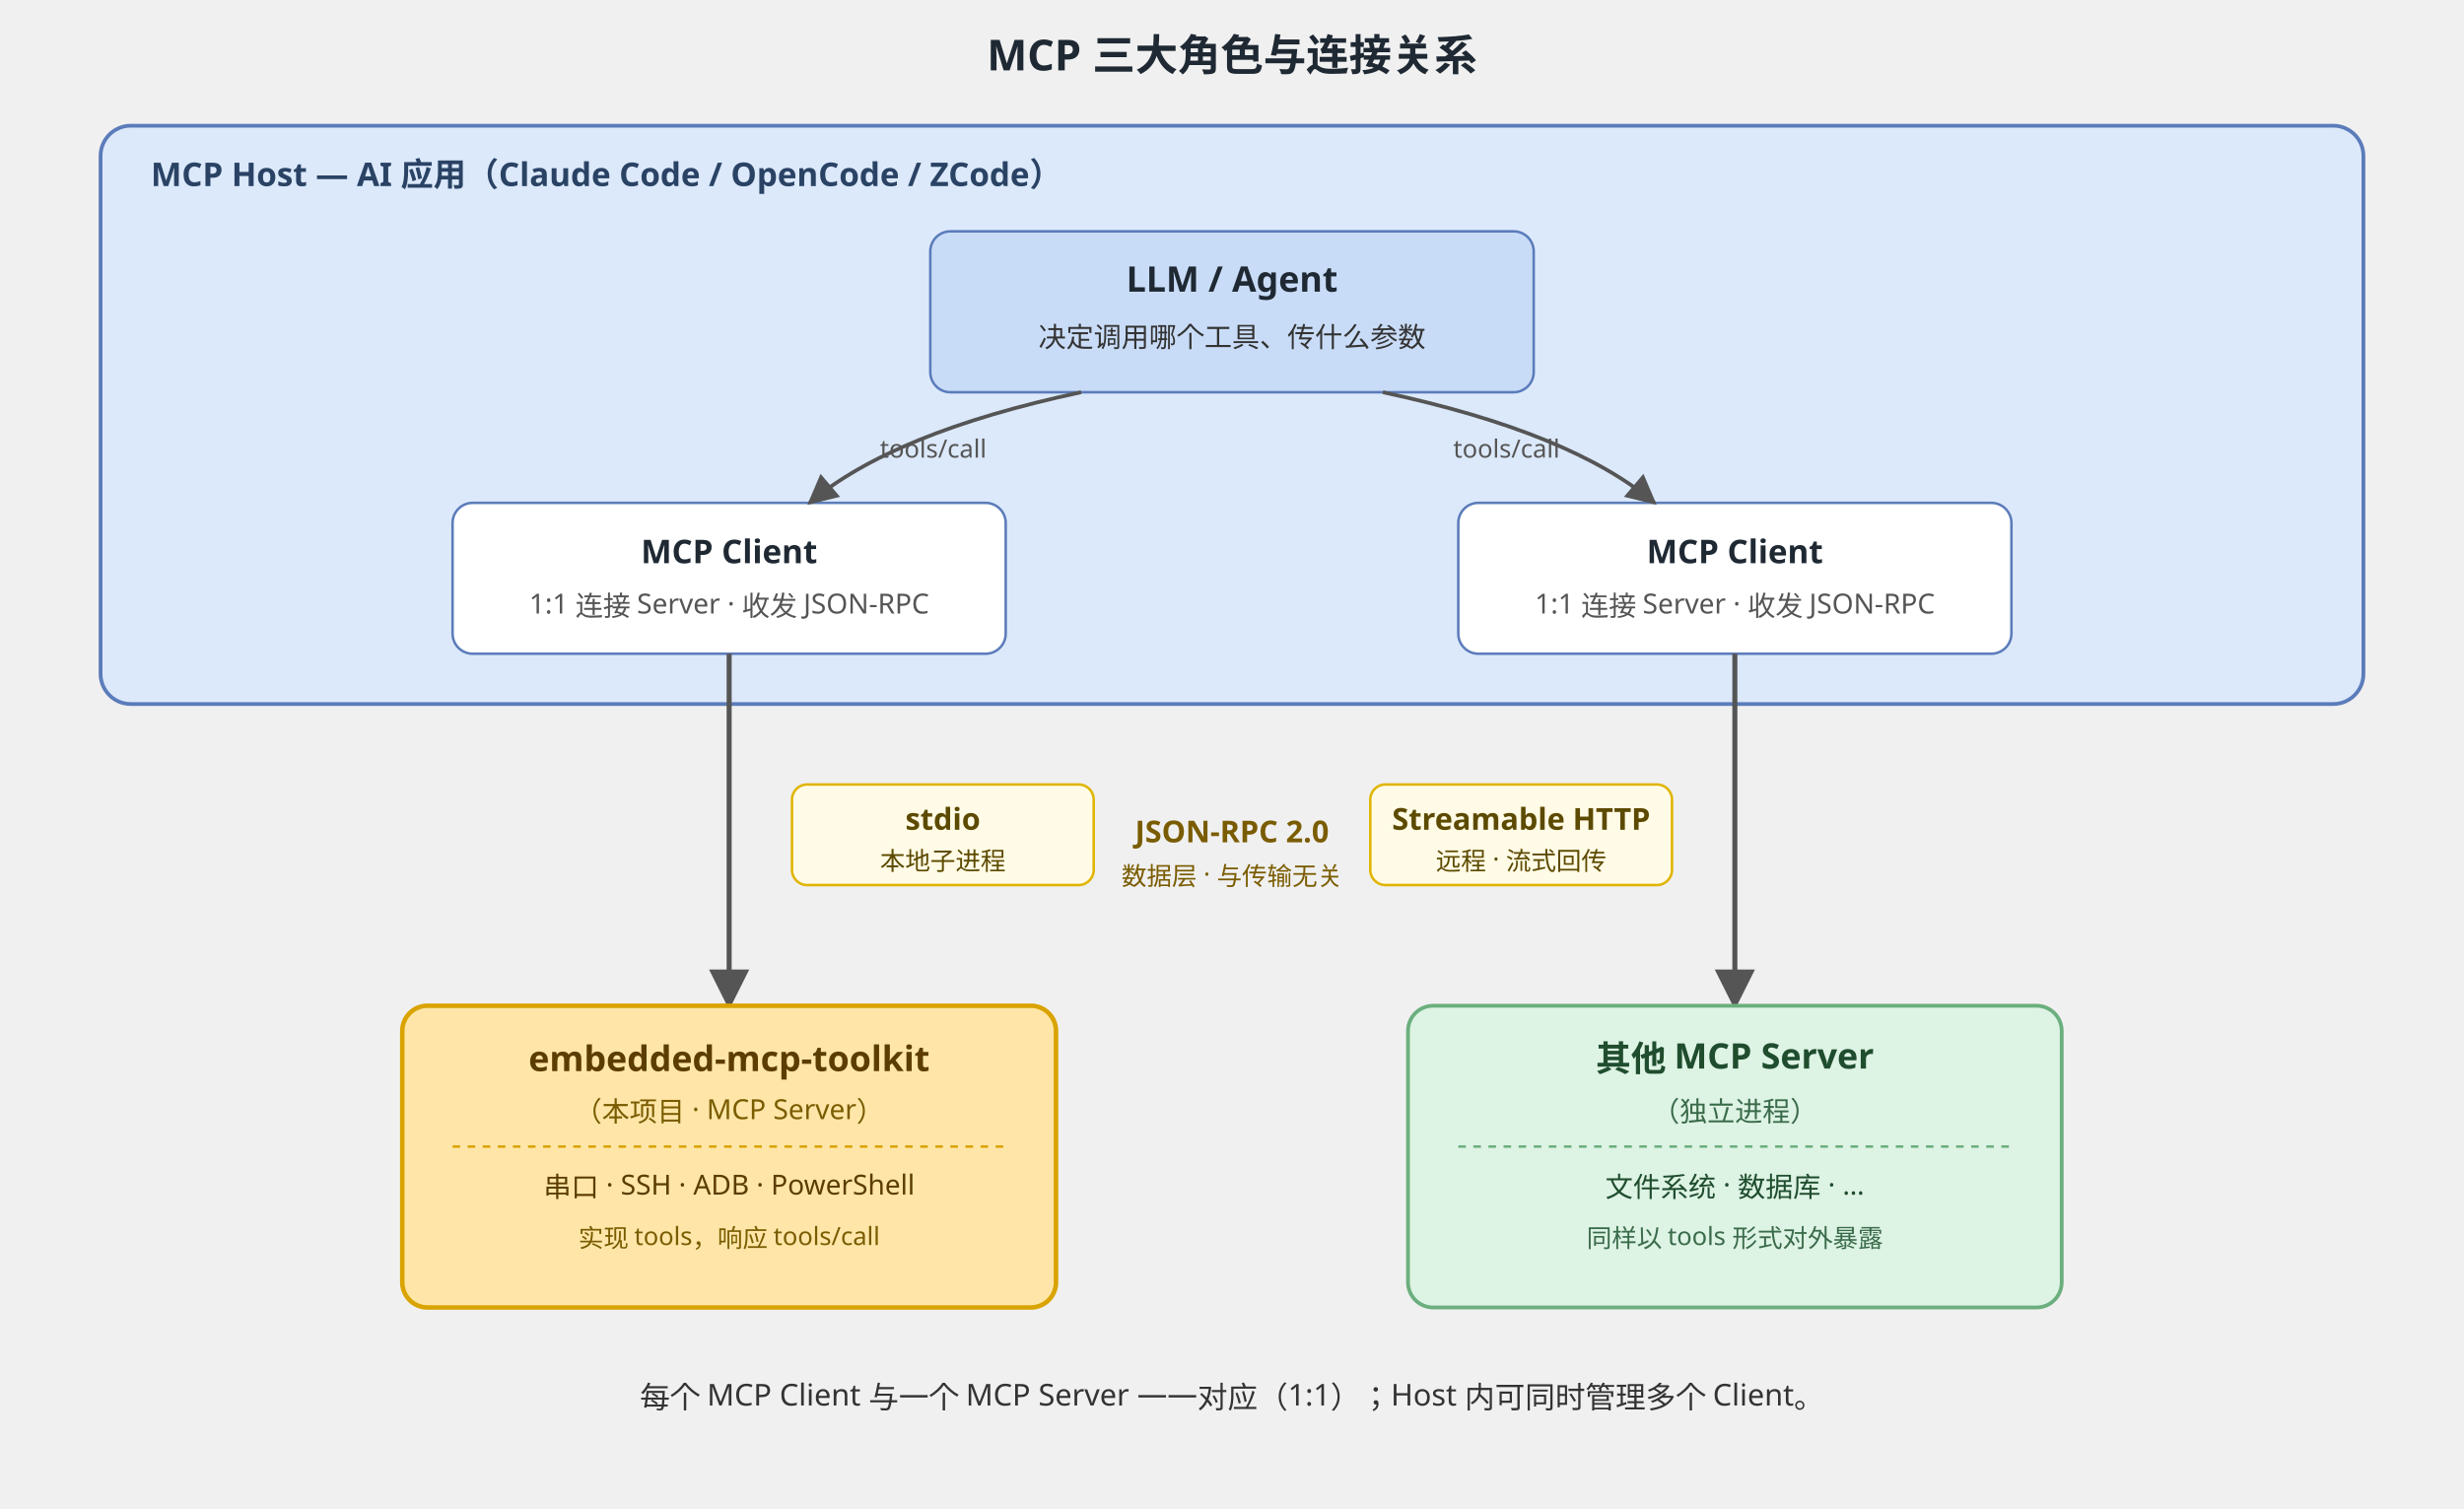
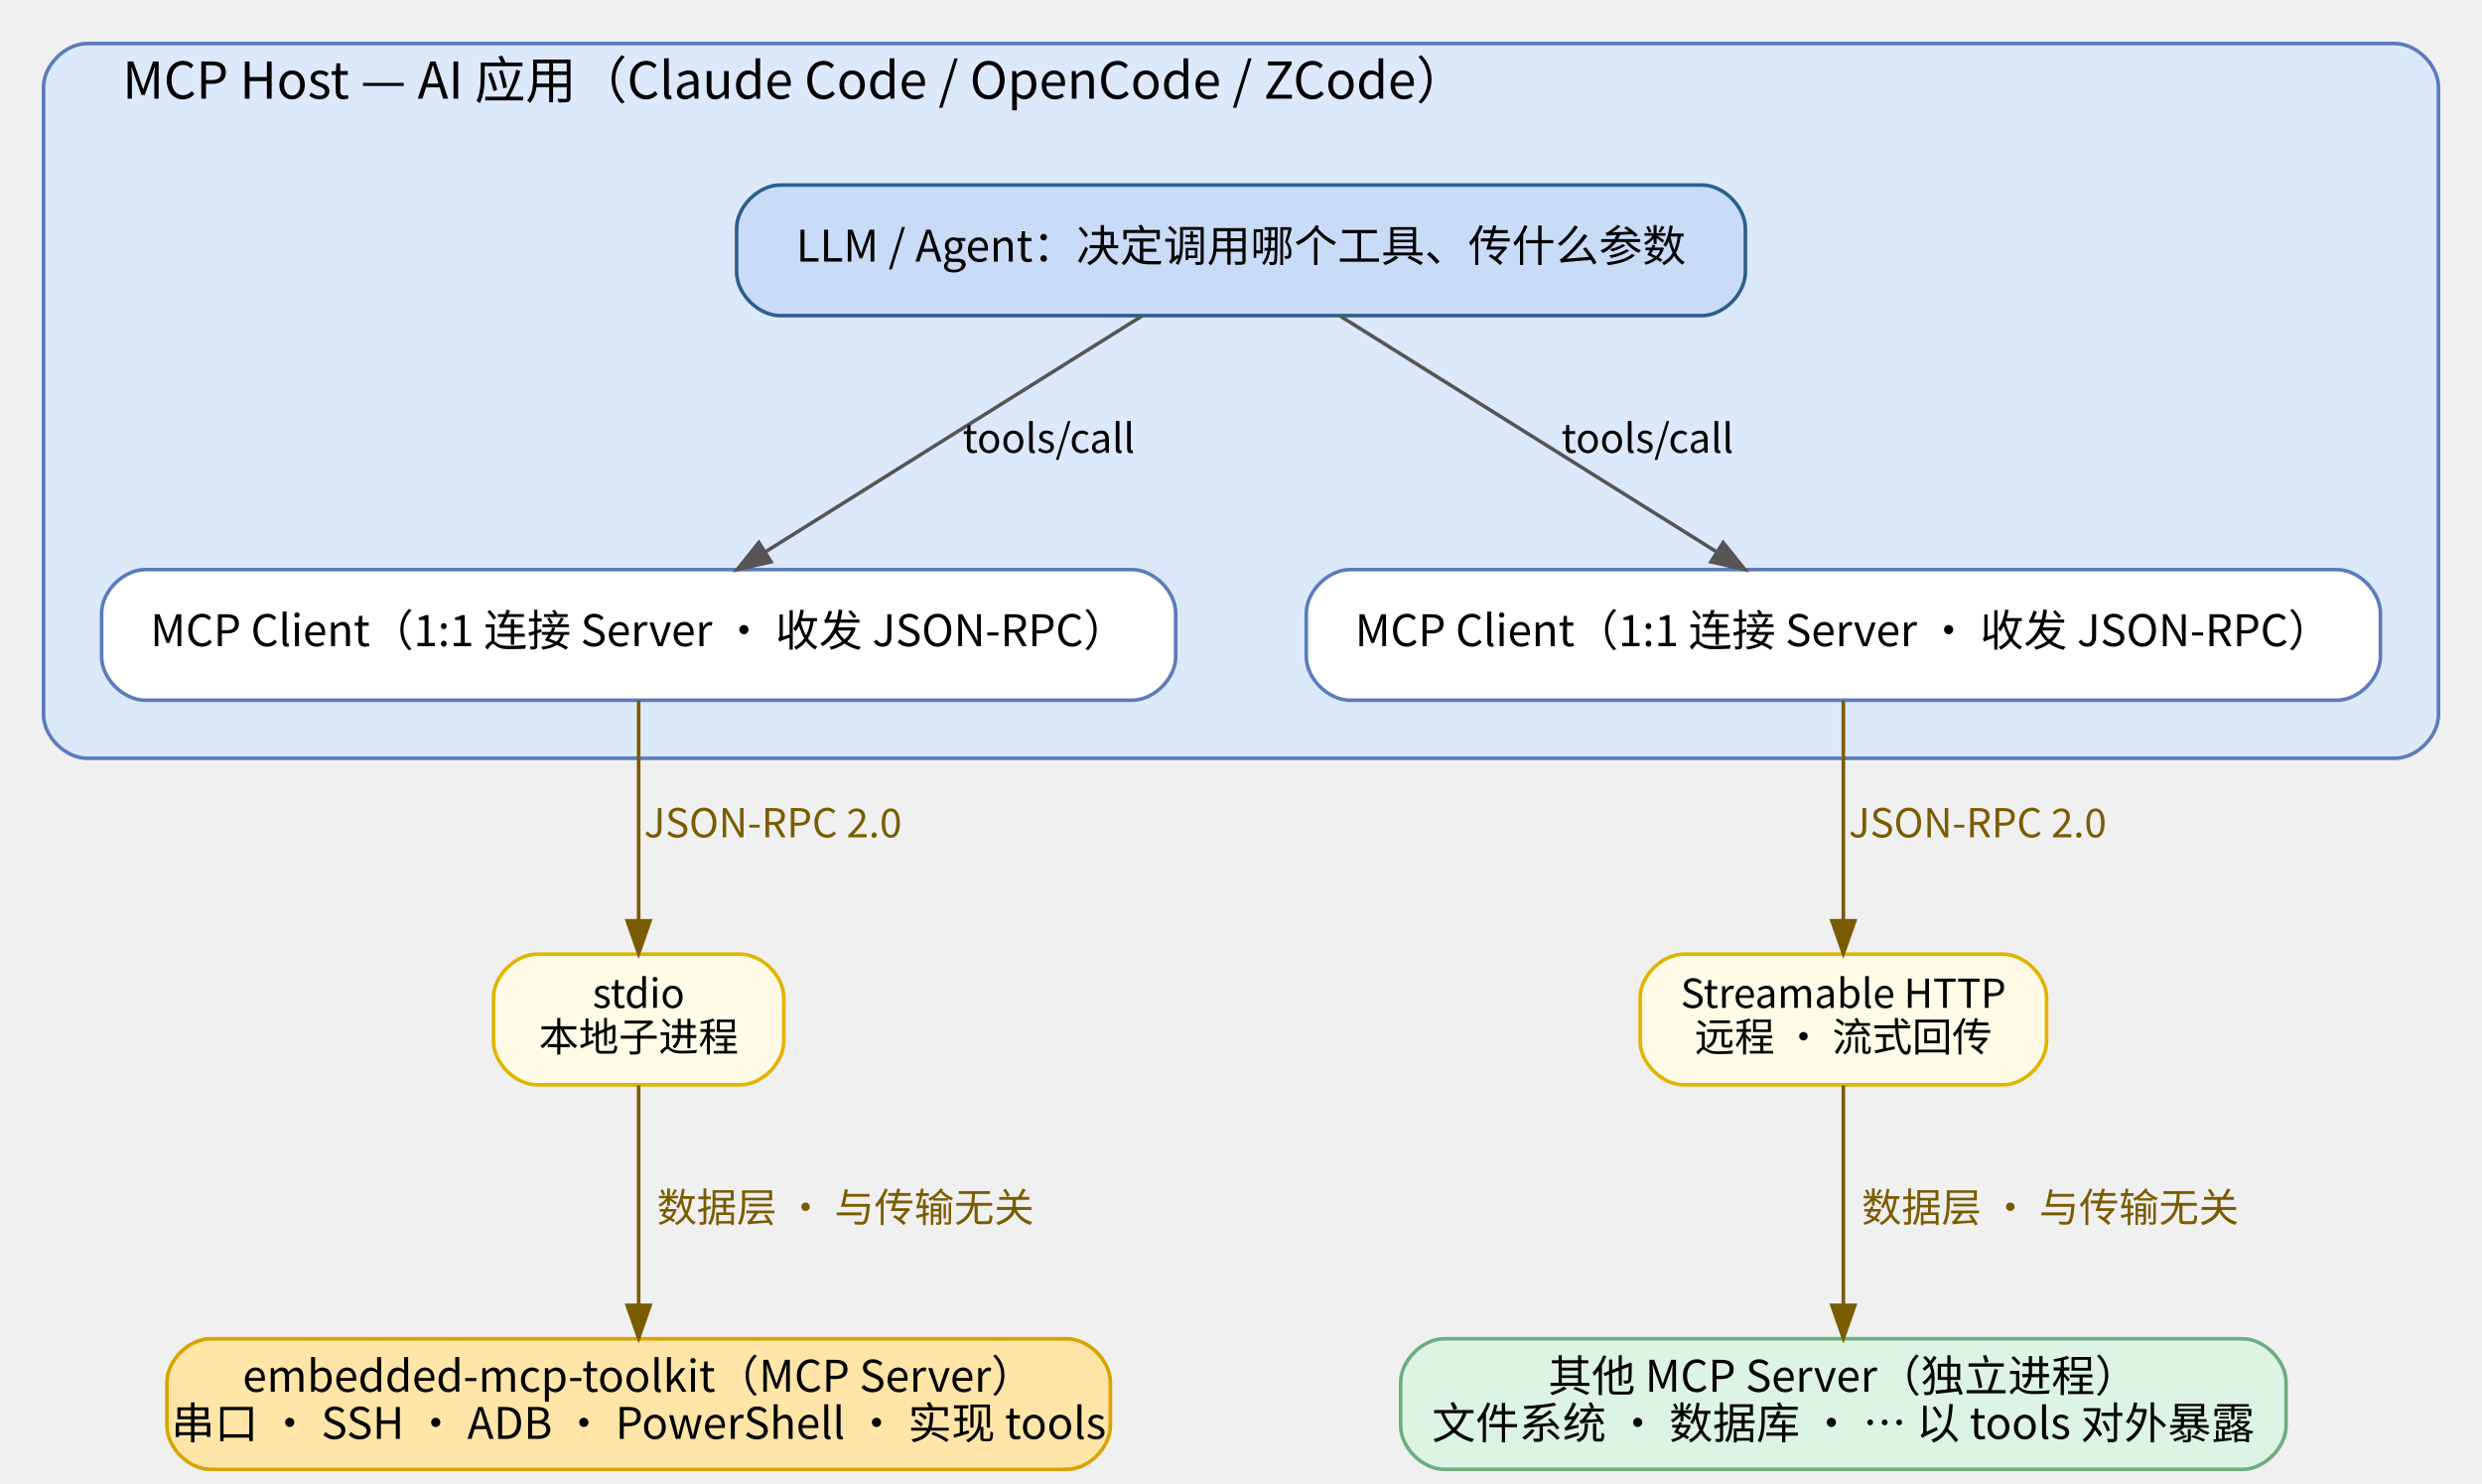
- <svg xmlns="http://www.w3.org/2000/svg" viewBox="0 0 980 600" font-family="'Segoe UI','Microsoft YaHei',sans-serif">
-   <defs>
-     <marker id="arrow" viewBox="0 0 10 10" refX="9" refY="5" markerWidth="8" markerHeight="8" orient="auto-start-reverse">
-       <path d="M0,0 L10,5 L0,10 z" fill="#555" />
-     </marker>
-   </defs>
-   <text x="490" y="28" text-anchor="middle" font-size="17" font-weight="700" fill="#1F2933">MCP 三大角色与连接关系</text>
-   <rect x="40" y="50" width="900" height="230" rx="12" fill="#DCE9FB" stroke="#5B7CBA" stroke-width="1.5" />
-   <text x="60" y="74" font-size="13" font-weight="700" fill="#2A4365">MCP Host — AI 应用（Claude Code / OpenCode / ZCode）</text>
-   <rect x="370" y="92" width="240" height="64" rx="8" fill="#C9DCF7" stroke="#5B7CBA" />
-   <text x="490" y="116" text-anchor="middle" font-size="14" font-weight="700" fill="#1F2933">LLM / Agent</text>
-   <text x="490" y="138" text-anchor="middle" font-size="11" fill="#333">决定调用哪个工具、传什么参数</text>
-   <rect x="180" y="200" width="220" height="60" rx="8" fill="#FFFFFF" stroke="#5B7CBA" />
-   <text x="290" y="224" text-anchor="middle" font-size="13" font-weight="700" fill="#1F2933">MCP Client</text>
-   <text x="290" y="244" text-anchor="middle" font-size="11" fill="#555">1:1 连接 Server · 收发 JSON-RPC</text>
-   <rect x="580" y="200" width="220" height="60" rx="8" fill="#FFFFFF" stroke="#5B7CBA" />
-   <text x="690" y="224" text-anchor="middle" font-size="13" font-weight="700" fill="#1F2933">MCP Client</text>
-   <text x="690" y="244" text-anchor="middle" font-size="11" fill="#555">1:1 连接 Server · 收发 JSON-RPC</text>
-   <path d="M 430 156 Q 355 172 322 200" fill="none" stroke="#555" stroke-width="1.5" marker-end="url(#arrow)" />
-   <path d="M 550 156 Q 625 172 658 200" fill="none" stroke="#555" stroke-width="1.5" marker-end="url(#arrow)" />
-   <text x="350" y="182" font-size="10" fill="#555">tools/call</text>
-   <text x="578" y="182" font-size="10" fill="#555">tools/call</text>
-   <line x1="290" y1="260" x2="290" y2="400" stroke="#555" stroke-width="2" marker-end="url(#arrow)" />
-   <line x1="690" y1="260" x2="690" y2="400" stroke="#555" stroke-width="2" marker-end="url(#arrow)" />
-   <rect x="315" y="312" width="120" height="40" rx="6" fill="#FFFBE6" stroke="#E0B400" />
-   <text x="375" y="330" text-anchor="middle" font-size="12" font-weight="700" fill="#5C4A00">stdio</text>
-   <text x="375" y="346" text-anchor="middle" font-size="10" fill="#5C4A00">本地子进程</text>
-   <rect x="545" y="312" width="120" height="40" rx="6" fill="#FFFBE6" stroke="#E0B400" />
-   <text x="605" y="330" text-anchor="middle" font-size="12" font-weight="700" fill="#5C4A00">Streamable HTTP</text>
-   <text x="605" y="346" text-anchor="middle" font-size="10" fill="#5C4A00">远程 · 流式回传</text>
-   <text x="490" y="335" text-anchor="middle" font-size="12" font-weight="700" fill="#7A5C00">JSON-RPC 2.0</text>
-   <text x="490" y="352" text-anchor="middle" font-size="10" fill="#7A5C00">数据层 · 与传输无关</text>
-   <rect x="160" y="400" width="260" height="120" rx="10" fill="#FFE6A8" stroke="#D9A300" stroke-width="1.8" />
-   <text x="290" y="426" text-anchor="middle" font-size="14" font-weight="700" fill="#5C3D00">embedded-mcp-toolkit</text>
-   <text x="290" y="446" text-anchor="middle" font-size="11" fill="#7A5C00">（本项目 · MCP Server）</text>
-   <line x1="180" y1="456" x2="400" y2="456" stroke="#D9A300" stroke-width="1" stroke-dasharray="3 3" />
-   <text x="290" y="476" text-anchor="middle" font-size="11" fill="#5C3D00">串口 · SSH · ADB · PowerShell</text>
-   <text x="290" y="496" text-anchor="middle" font-size="10" fill="#7A5C00">实现 tools，响应 tools/call</text>
-   <rect x="560" y="400" width="260" height="120" rx="10" fill="#DDF3E4" stroke="#6BAF7E" stroke-width="1.5" />
-   <text x="690" y="426" text-anchor="middle" font-size="14" font-weight="700" fill="#1F4D2E">其他 MCP Server</text>
-   <text x="690" y="446" text-anchor="middle" font-size="11" fill="#3A6B4A">（独立进程）</text>
-   <line x1="580" y1="456" x2="800" y2="456" stroke="#6BAF7E" stroke-width="1" stroke-dasharray="3 3" />
-   <text x="690" y="476" text-anchor="middle" font-size="11" fill="#1F4D2E">文件系统 · 数据库 · …</text>
-   <text x="690" y="496" text-anchor="middle" font-size="10" fill="#3A6B4A">同样以 tools 形式对外暴露</text>
-   <text x="490" y="560" text-anchor="middle" font-size="12" fill="#333">每个 MCP Client 与一个 MCP Server 一一对应（1:1）；Host 内可同时管理多个 Client。</text>
+ <svg xmlns="http://www.w3.org/2000/svg" width="684pt" height="409pt" viewBox="0.00 0.00 684.00 409.00">
+   <g id="graph0" class="graph" transform="scale(1 1) rotate(0) translate(4 405)">
+     <g id="clust1" class="cluster">
+       <path fill="#dce9fb" stroke="#5b7cba" d="M20,-196C20,-196 656,-196 656,-196 662,-196 668,-202 668,-208 668,-208 668,-381 668,-381 668,-387 662,-393 656,-393 656,-393 20,-393 20,-393 14,-393 8,-387 8,-381 8,-381 8,-208 8,-208 8,-202 14,-196 20,-196" />
+       <text text-anchor="middle" x="215" y="-377.8" font-family="Noto Sans CJK SC" font-size="14.00">MCP Host — AI 应用（Claude Code / OpenCode / ZCode）</text>
+     </g>
+     <g id="node1" class="node">
+       <path fill="#c9dcf7" stroke="#2c5f8a" d="M465,-354C465,-354 211,-354 211,-354 205,-354 199,-348 199,-342 199,-342 199,-330 199,-330 199,-324 205,-318 211,-318 211,-318 465,-318 465,-318 471,-318 477,-324 477,-330 477,-330 477,-342 477,-342 477,-348 471,-354 465,-354" />
+       <text text-anchor="middle" x="338" y="-332.9" font-family="Noto Sans CJK SC" font-size="12.00">LLM / Agent：决定调用哪个工具、传什么参数</text>
+     </g>
+     <g id="node2" class="node">
+       <path fill="#ffffff" stroke="#5b7cba" d="M308,-248C308,-248 36,-248 36,-248 30,-248 24,-242 24,-236 24,-236 24,-224 24,-224 24,-218 30,-212 36,-212 36,-212 308,-212 308,-212 314,-212 320,-218 320,-224 320,-224 320,-236 320,-236 320,-242 314,-248 308,-248" />
+       <text text-anchor="middle" x="172" y="-226.9" font-family="Noto Sans CJK SC" font-size="12.00">MCP Client（1:1 连接 Server · 收发 JSON-RPC）</text>
+     </g>
+     <g id="edge1" class="edge">
+       <path fill="none" stroke="#555555" d="M310.59,-317.83C282.27,-300.08 237.97,-272.33 207.11,-253" />
+       <polygon fill="#555555" stroke="#555555" points="208.48,-250.14 199.18,-248.03 205.13,-255.47 208.48,-250.14" />
+       <text text-anchor="middle" x="285" y="-280.2" font-family="Noto Sans CJK SC" font-size="11.00">tools/call</text>
+     </g>
+     <g id="node3" class="node">
+       <path fill="#ffffff" stroke="#5b7cba" d="M640,-248C640,-248 368,-248 368,-248 362,-248 356,-242 356,-236 356,-236 356,-224 356,-224 356,-218 362,-212 368,-212 368,-212 640,-212 640,-212 646,-212 652,-218 652,-224 652,-224 652,-236 652,-236 652,-242 646,-248 640,-248" />
+       <text text-anchor="middle" x="504" y="-226.9" font-family="Noto Sans CJK SC" font-size="12.00">MCP Client（1:1 连接 Server · 收发 JSON-RPC）</text>
+     </g>
+     <g id="edge2" class="edge">
+       <path fill="none" stroke="#555555" d="M365.41,-317.83C393.73,-300.08 438.03,-272.33 468.89,-253" />
+       <polygon fill="#555555" stroke="#555555" points="470.87,-255.47 476.82,-248.03 467.52,-250.14 470.87,-255.47" />
+       <text text-anchor="middle" x="450" y="-280.2" font-family="Noto Sans CJK SC" font-size="11.00">tools/call</text>
+     </g>
+     <g id="node6" class="node">
+       <path fill="#fffbe6" stroke="#e0b400" d="M200,-142C200,-142 144,-142 144,-142 138,-142 132,-136 132,-130 132,-130 132,-118 132,-118 132,-112 138,-106 144,-106 144,-106 200,-106 200,-106 206,-106 212,-112 212,-118 212,-118 212,-130 212,-130 212,-136 206,-142 200,-142" />
+       <text text-anchor="middle" x="172" y="-127.2" font-family="Noto Sans CJK SC" font-size="11.00">stdio</text>
+       <text text-anchor="middle" x="172" y="-115.2" font-family="Noto Sans CJK SC" font-size="11.00">本地子进程</text>
+     </g>
+     <g id="edge3" class="edge">
+       <path fill="none" stroke="#7a5c00" d="M172,-211.83C172,-195.34 172,-170.22 172,-151.23" />
+       <polygon fill="#7a5c00" stroke="#7a5c00" points="175.15,-151.2 172,-142.2 168.85,-151.2 175.15,-151.2" />
+       <text text-anchor="middle" x="209" y="-174.2" font-family="Noto Sans CJK SC" font-size="11.00" fill="#7a5c00">JSON-RPC 2.0</text>
+     </g>
+     <g id="node7" class="node">
+       <path fill="#fffbe6" stroke="#e0b400" d="M548,-142C548,-142 460,-142 460,-142 454,-142 448,-136 448,-130 448,-130 448,-118 448,-118 448,-112 454,-106 460,-106 460,-106 548,-106 548,-106 554,-106 560,-112 560,-118 560,-118 560,-130 560,-130 560,-136 554,-142 548,-142" />
+       <text text-anchor="middle" x="504" y="-127.2" font-family="Noto Sans CJK SC" font-size="11.00">Streamable HTTP</text>
+       <text text-anchor="middle" x="504" y="-115.2" font-family="Noto Sans CJK SC" font-size="11.00">远程 · 流式回传</text>
+     </g>
+     <g id="edge5" class="edge">
+       <path fill="none" stroke="#7a5c00" d="M504,-211.83C504,-195.34 504,-170.22 504,-151.23" />
+       <polygon fill="#7a5c00" stroke="#7a5c00" points="507.15,-151.2 504,-142.2 500.85,-151.2 507.15,-151.2" />
+       <text text-anchor="middle" x="541" y="-174.2" font-family="Noto Sans CJK SC" font-size="11.00" fill="#7a5c00">JSON-RPC 2.0</text>
+     </g>
+     <g id="node4" class="node">
+       <path fill="#ffe6a8" stroke="#d9a300" d="M290,-36C290,-36 54,-36 54,-36 48,-36 42,-30 42,-24 42,-24 42,-12 42,-12 42,-6 48,0 54,0 54,0 290,0 290,0 296,0 302,-6 302,-12 302,-12 302,-24 302,-24 302,-30 296,-36 290,-36" />
+       <text text-anchor="middle" x="172" y="-21.4" font-family="Noto Sans CJK SC" font-size="12.00">embedded-mcp-toolkit（MCP Server）</text>
+       <text text-anchor="middle" x="172" y="-8.4" font-family="Noto Sans CJK SC" font-size="12.00">串口 · SSH · ADB · PowerShell · 实现 tools</text>
+     </g>
+     <g id="node5" class="node">
+       <path fill="#ddf3e4" stroke="#6baf7e" d="M614,-36C614,-36 394,-36 394,-36 388,-36 382,-30 382,-24 382,-24 382,-12 382,-12 382,-6 388,0 394,0 394,0 614,0 614,0 620,0 626,-6 626,-12 626,-12 626,-24 626,-24 626,-30 620,-36 614,-36" />
+       <text text-anchor="middle" x="504" y="-21.4" font-family="Noto Sans CJK SC" font-size="12.00">其他 MCP Server（独立进程）</text>
+       <text text-anchor="middle" x="504" y="-8.4" font-family="Noto Sans CJK SC" font-size="12.00">文件系统 · 数据库 · … 以 tools 对外暴露</text>
+     </g>
+     <g id="edge4" class="edge">
+       <path fill="none" stroke="#7a5c00" d="M172,-105.83C172,-89.34 172,-64.22 172,-45.23" />
+       <polygon fill="#7a5c00" stroke="#7a5c00" points="175.15,-45.2 172,-36.2 168.85,-45.2 175.15,-45.2" />
+       <text text-anchor="middle" x="229" y="-68.2" font-family="Noto Sans CJK SC" font-size="11.00" fill="#7a5c00">数据层 · 与传输无关</text>
+     </g>
+     <g id="edge6" class="edge">
+       <path fill="none" stroke="#7a5c00" d="M504,-105.83C504,-89.34 504,-64.22 504,-45.23" />
+       <polygon fill="#7a5c00" stroke="#7a5c00" points="507.15,-45.2 504,-36.2 500.85,-45.2 507.15,-45.2" />
+       <text text-anchor="middle" x="561" y="-68.2" font-family="Noto Sans CJK SC" font-size="11.00" fill="#7a5c00">数据层 · 与传输无关</text>
+     </g>
+   </g>
</svg>
